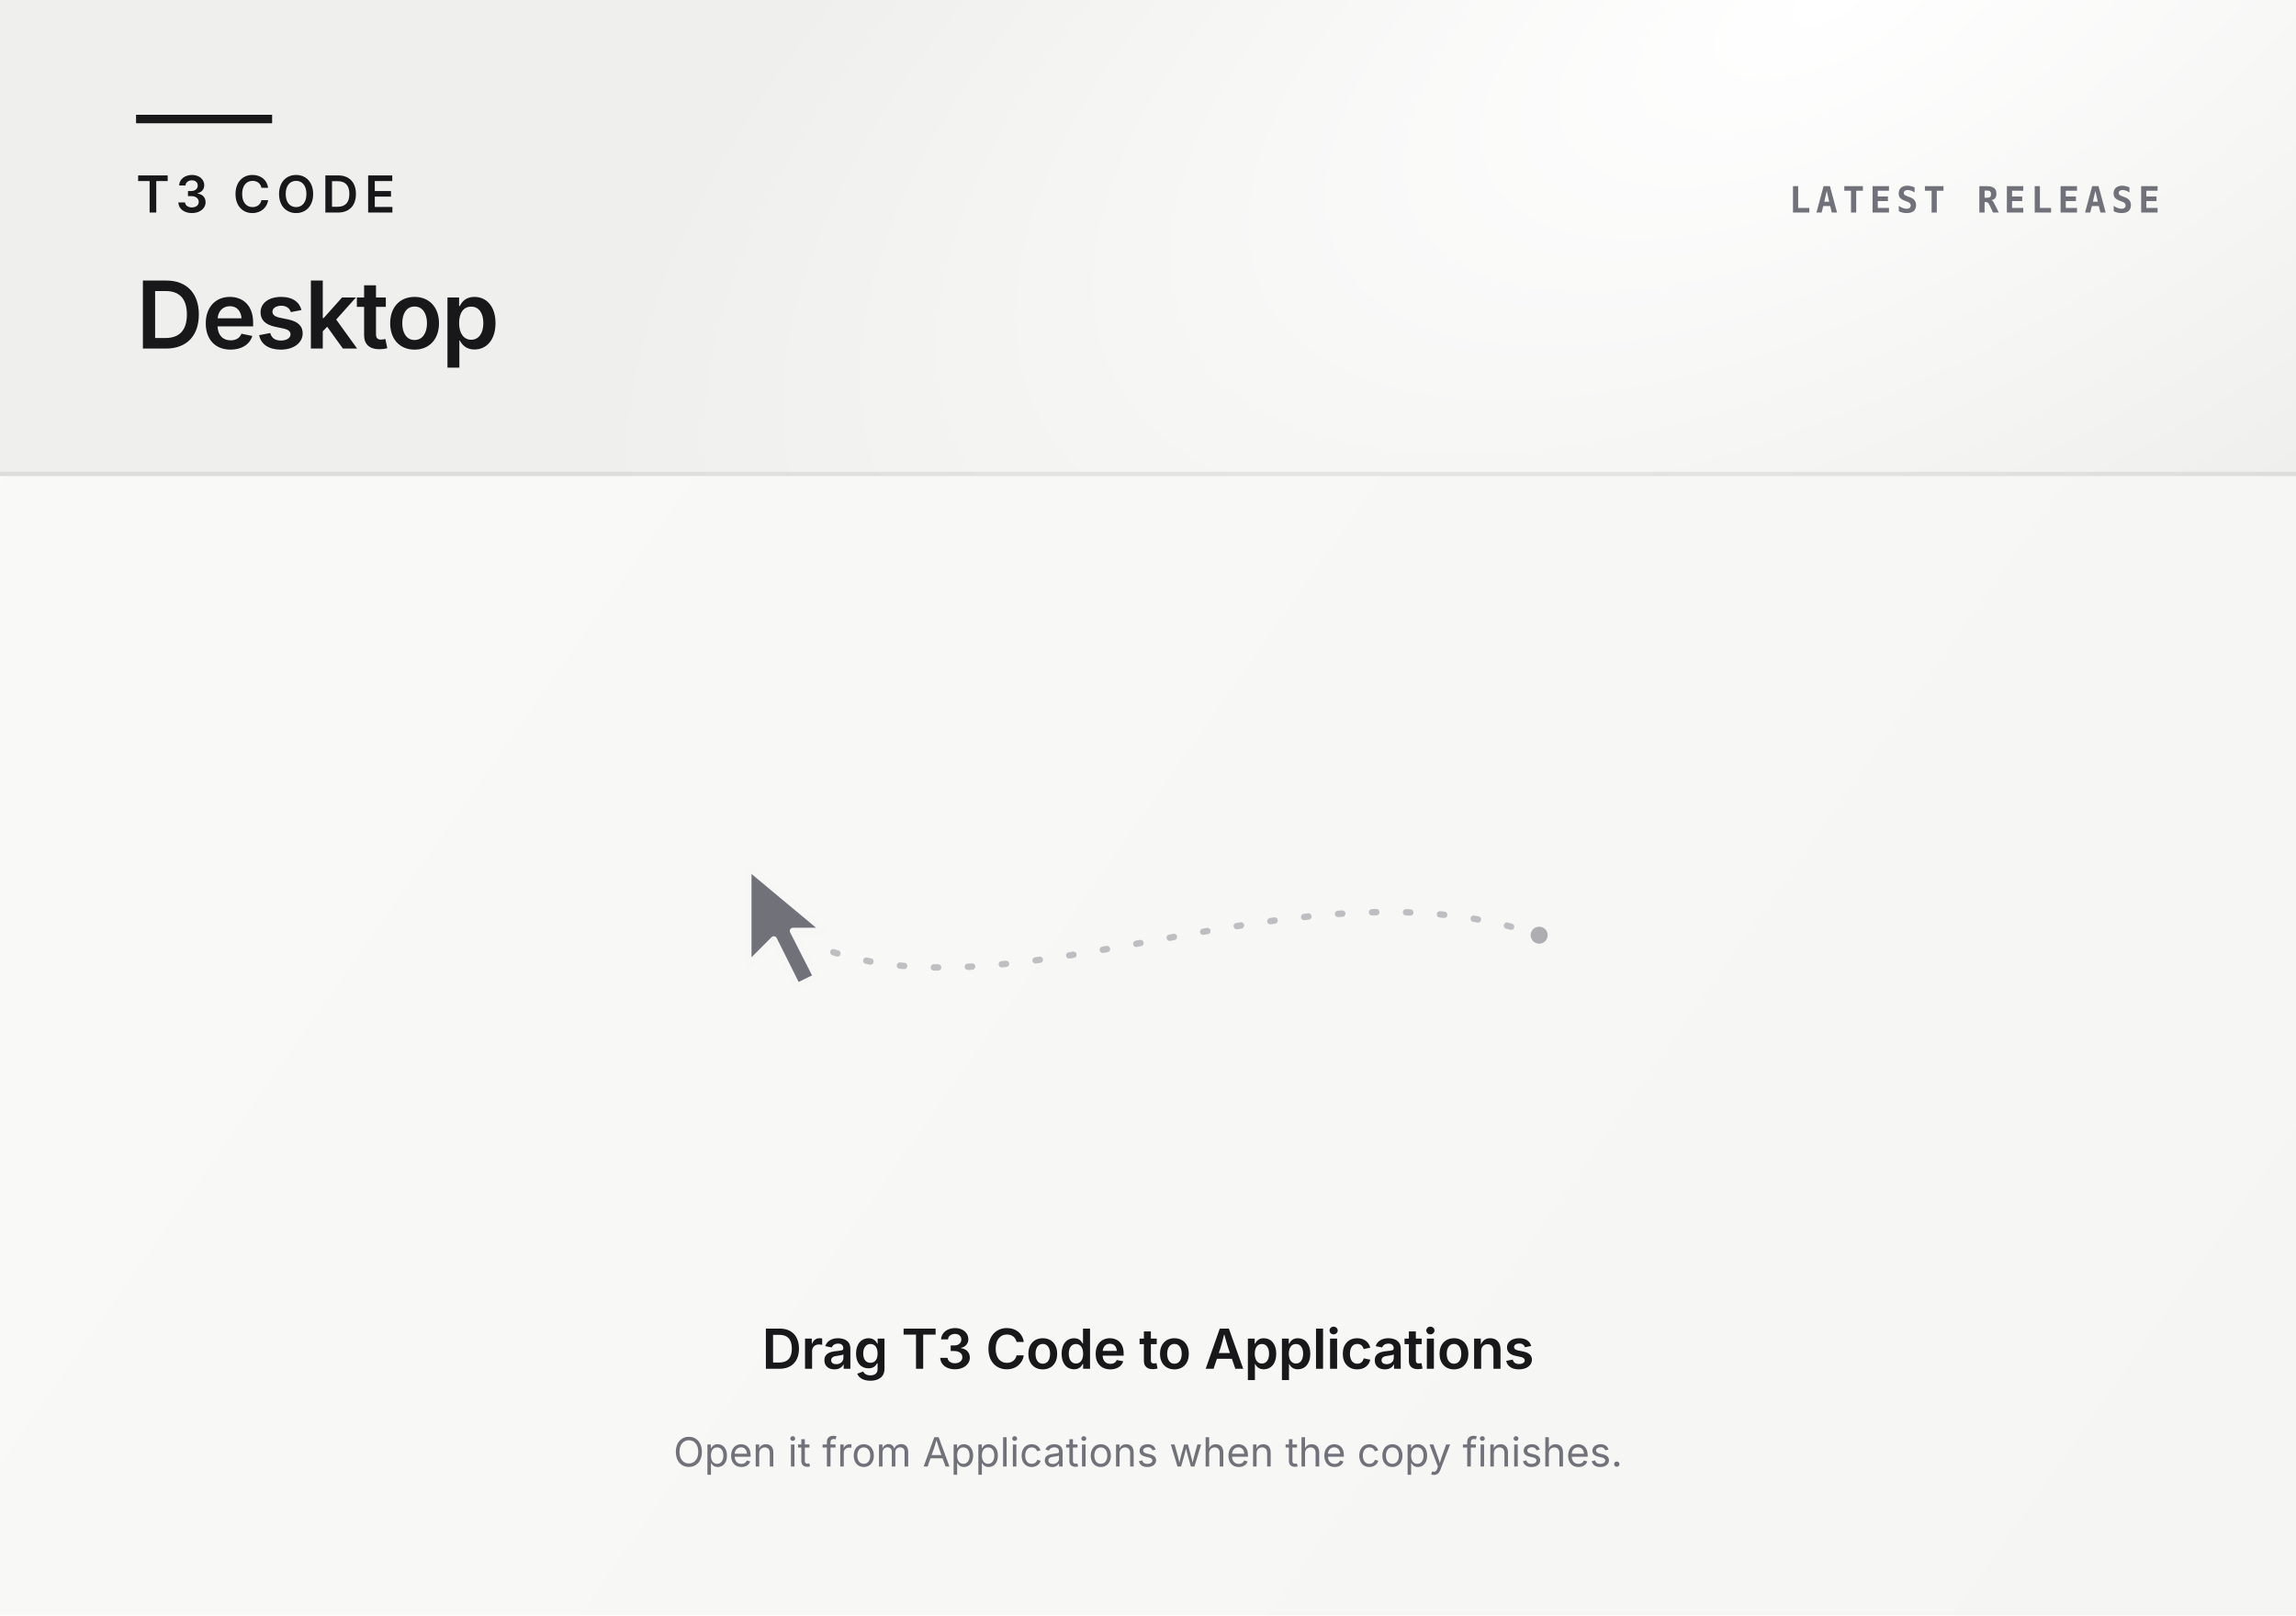
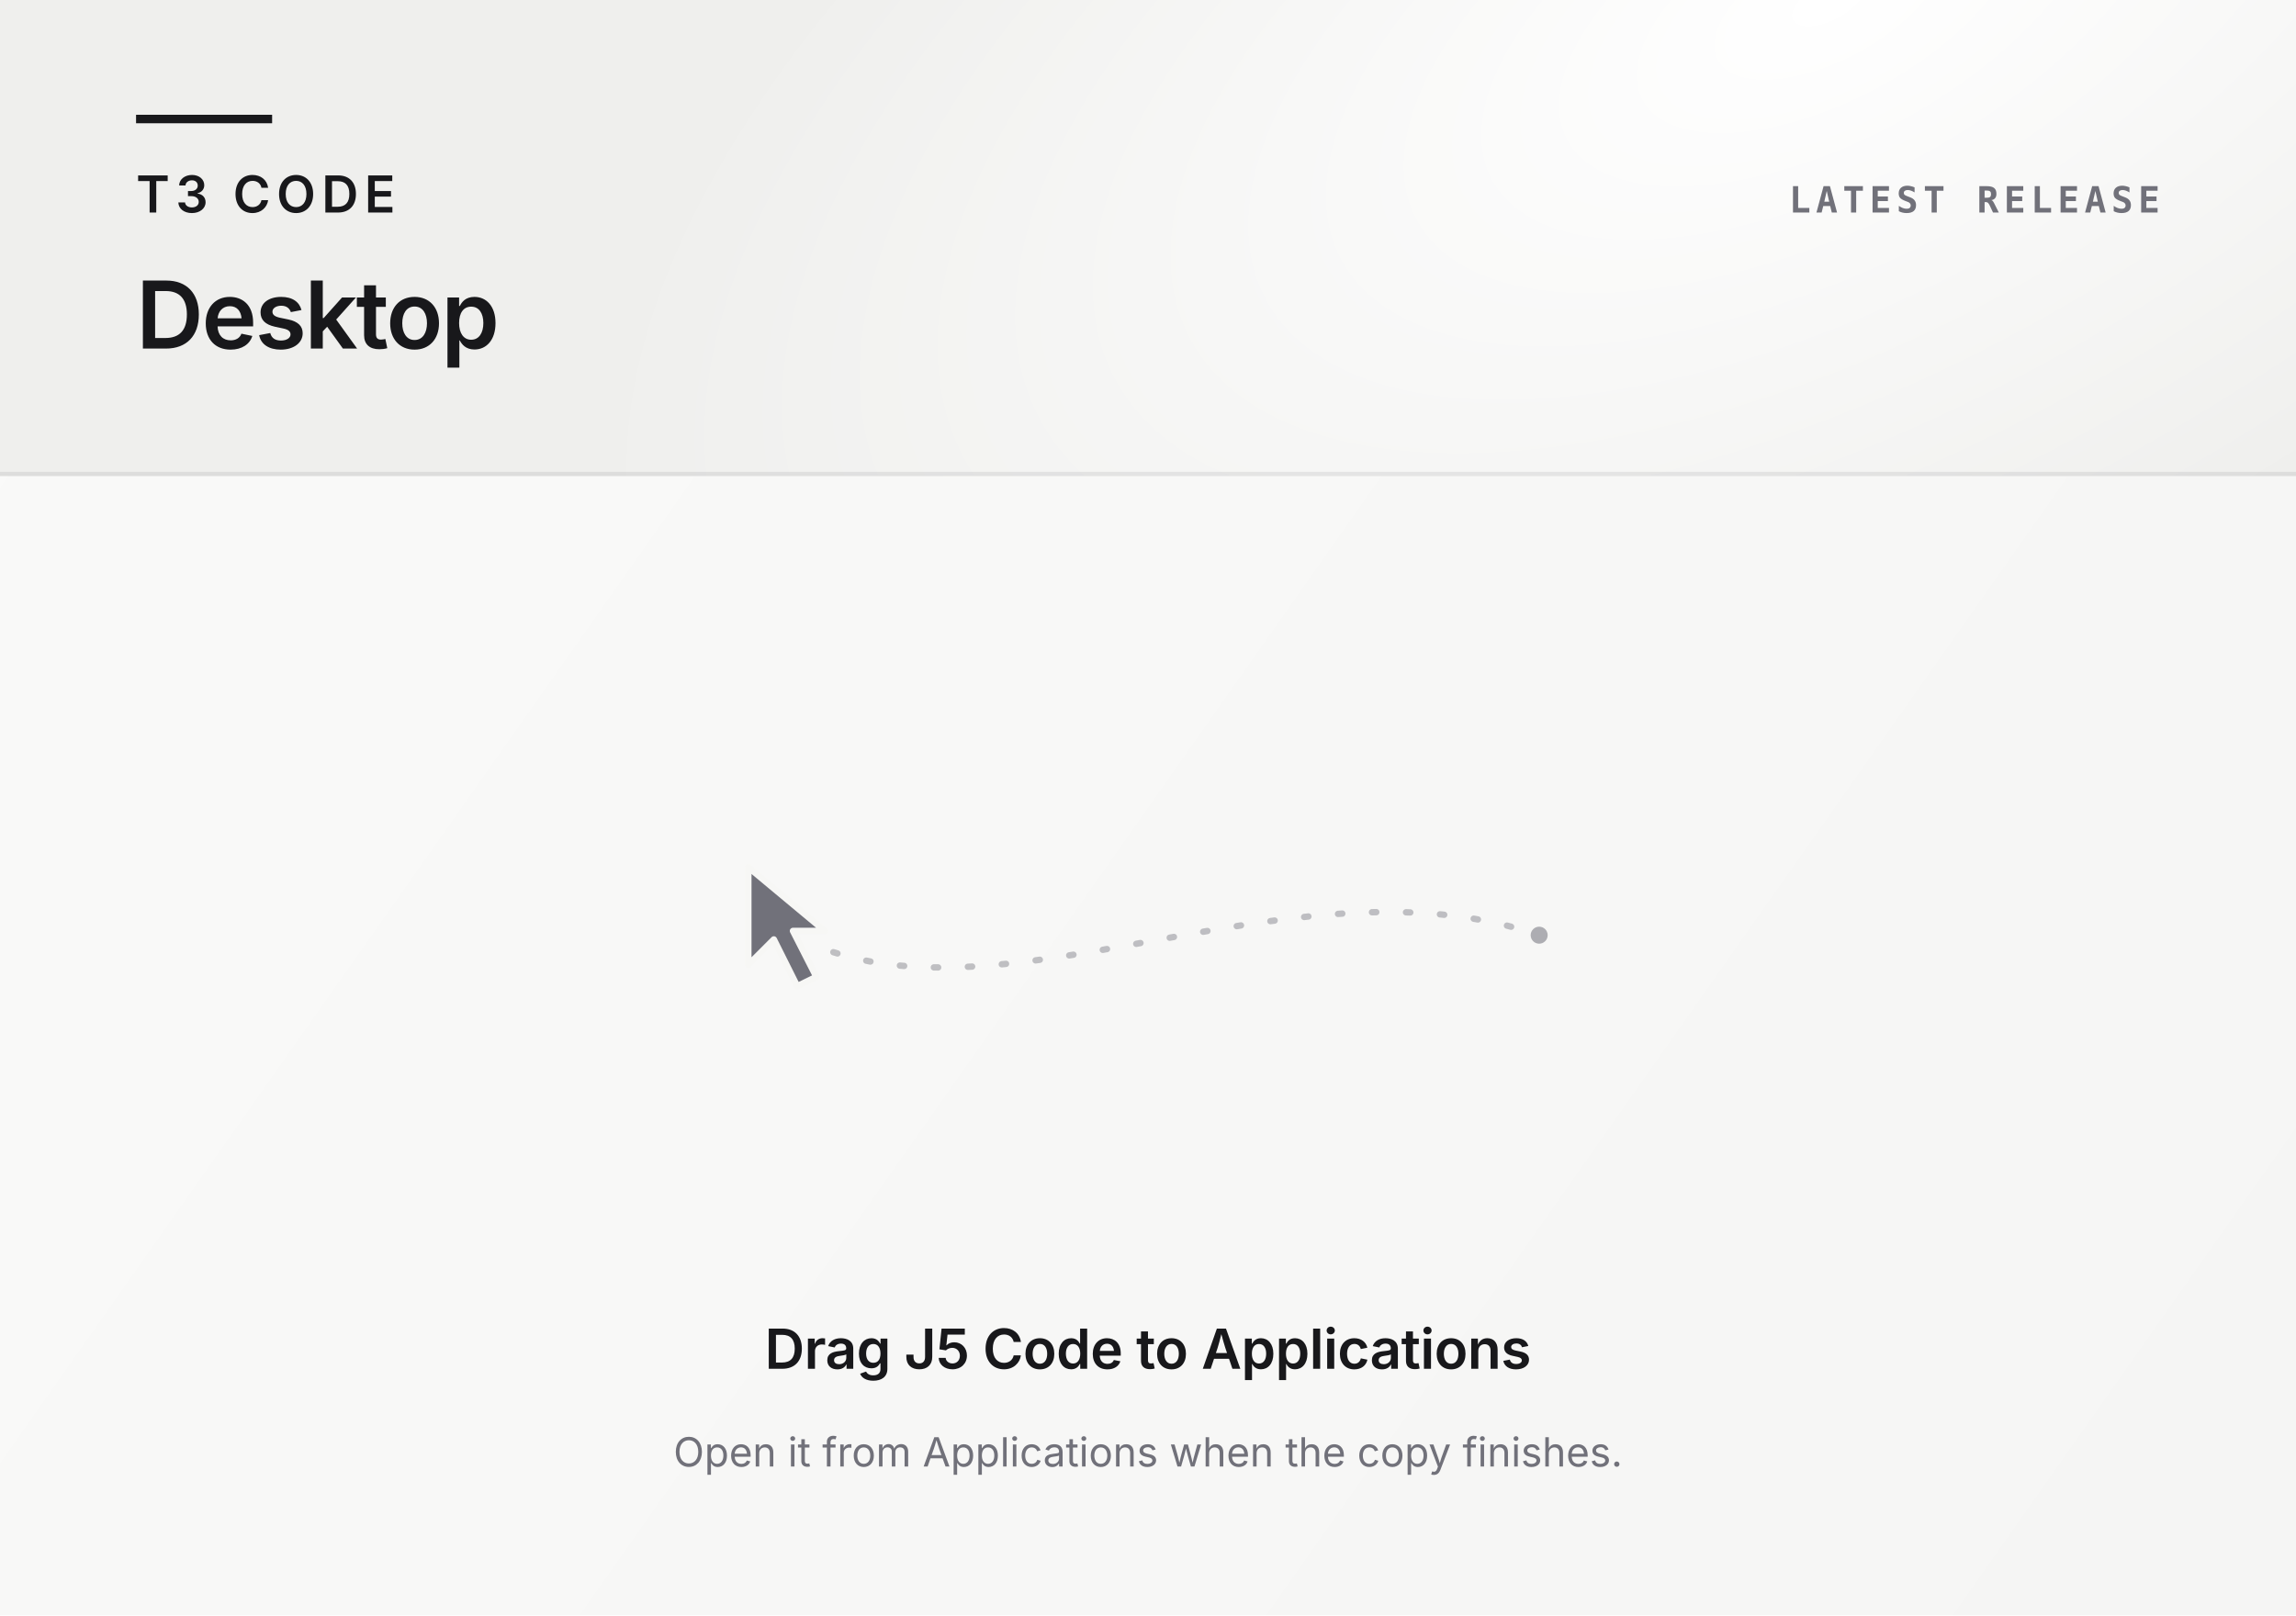
<svg xmlns="http://www.w3.org/2000/svg" width="1080" height="760" viewBox="0 0 540 380" fill="none">
  <defs>
    <linearGradient id="latest-surface" x1="0" y1="0" x2="540" y2="380" gradientUnits="userSpaceOnUse">
      <stop stop-color="#FAFAF9" />
      <stop offset="1" stop-color="#F5F5F4" />
    </linearGradient>
    <radialGradient id="latest-light" cx="0" cy="0" r="1" gradientUnits="userSpaceOnUse" gradientTransform="translate(430 0) rotate(152) scale(320 150)">
      <stop stop-color="#FFFFFF" />
      <stop offset="1" stop-color="#FFFFFF" stop-opacity="0" />
    </radialGradient>
  </defs>
  <rect width="540" height="380" fill="url(#latest-surface)" />
  <rect width="540" height="112" fill="#EFEFED" />
  <rect width="540" height="112" fill="url(#latest-light)" />
  <path d="M0 111.5H540" stroke="#18181B" stroke-opacity="0.08" />
  <path d="M32 28H64" stroke="#18181B" stroke-width="2" />
  <g font-family="-apple-system, BlinkMacSystemFont, sans-serif" fill="#18181B">
    <text x="32" y="50" font-size="12" font-weight="600" letter-spacing="1.4">T3 CODE</text>
    <text x="32" y="82" font-size="22" font-weight="600" letter-spacing="-0.45">Desktop</text>
    <text x="508" y="50" text-anchor="end" font-family="ui-monospace, SFMono-Regular, Menlo, monospace" font-size="8.5" font-weight="600" letter-spacing="1.2" fill="#71717A">LATEST RELEASE</text>
  </g>
  <path d="M196 224C242 239 307 201 362 220" stroke="#71717A" stroke-width="1.5" stroke-linecap="round" stroke-dasharray="1 7" opacity="0.42" />
  <circle cx="362" cy="220" r="2" fill="#71717A" opacity="0.55" />
  <path d="M176 204V227L182 221L187.5 232L192 229.8L186.5 219H194L176 204Z" fill="#71717A" stroke="#F7F7F5" stroke-width="1.5" stroke-linejoin="round" />
  <g font-family="-apple-system, BlinkMacSystemFont, sans-serif" text-anchor="middle">
-     <text x="270" y="322" font-size="13" font-weight="600" letter-spacing="-0.1" fill="#18181B">Drag T3 Code to Applications</text>
+     <text x="270" y="322" font-size="13" font-weight="600" letter-spacing="-0.1" fill="#18181B">Drag J5 Code to Applications</text>
    <text x="270" y="345" font-size="9.5" fill="#71717A">Open it from Applications when the copy finishes.</text>
  </g>
</svg>
